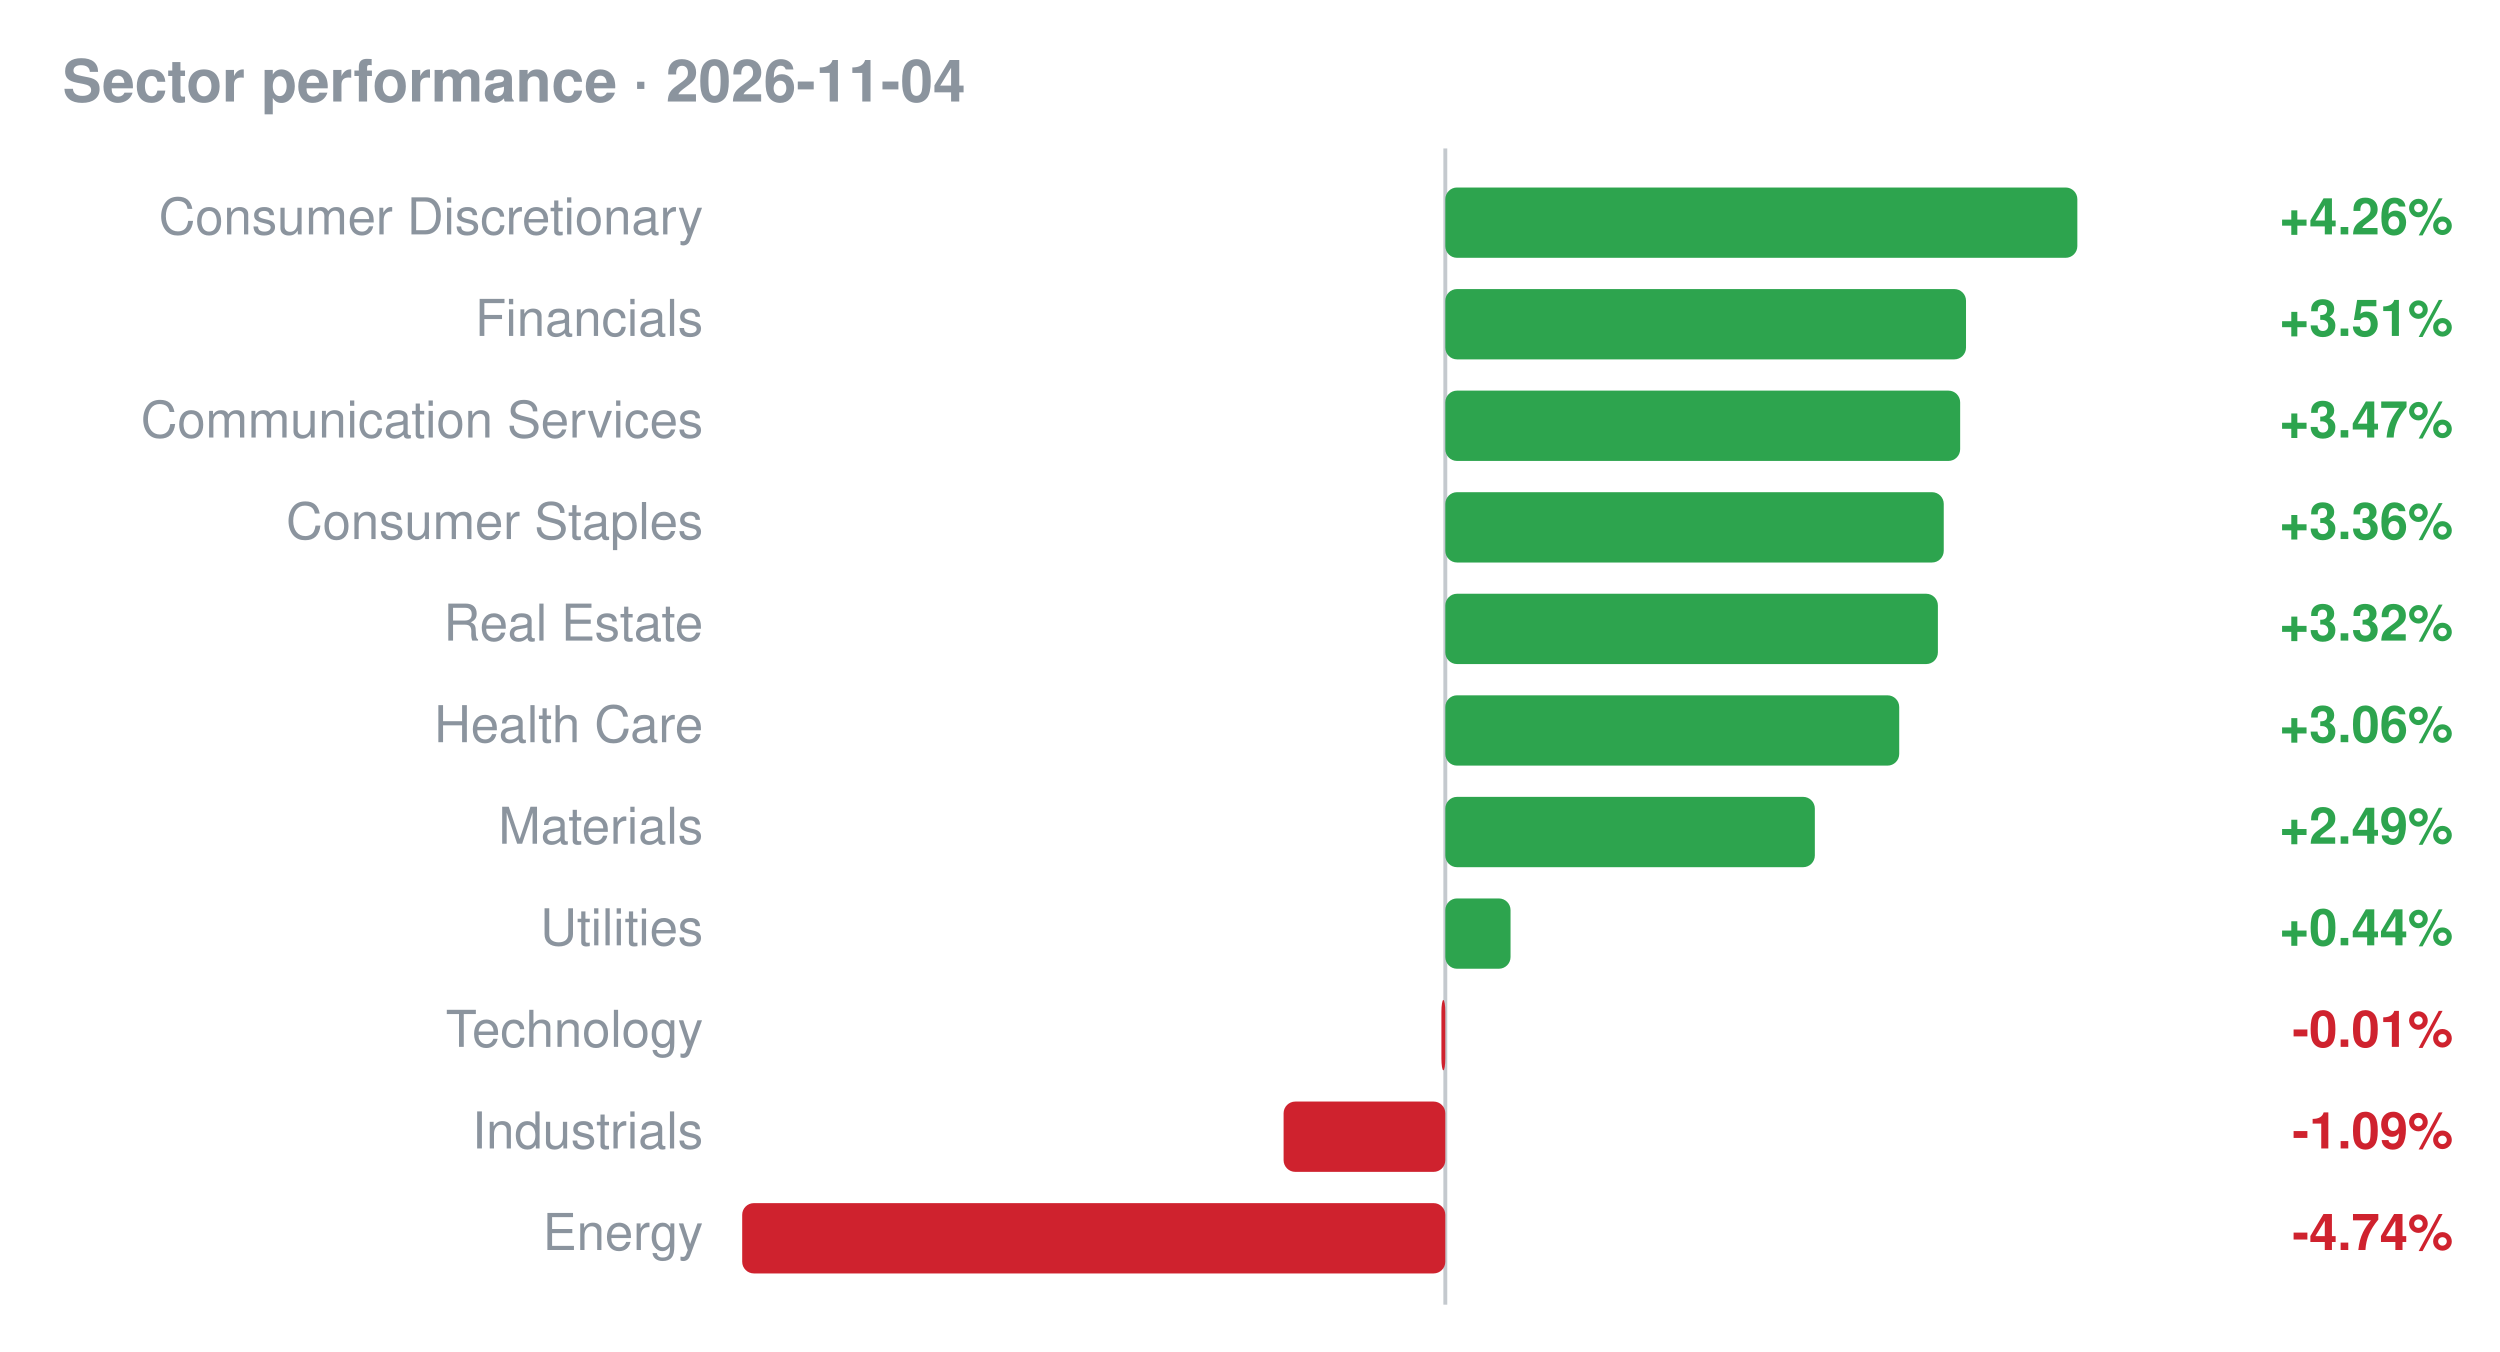
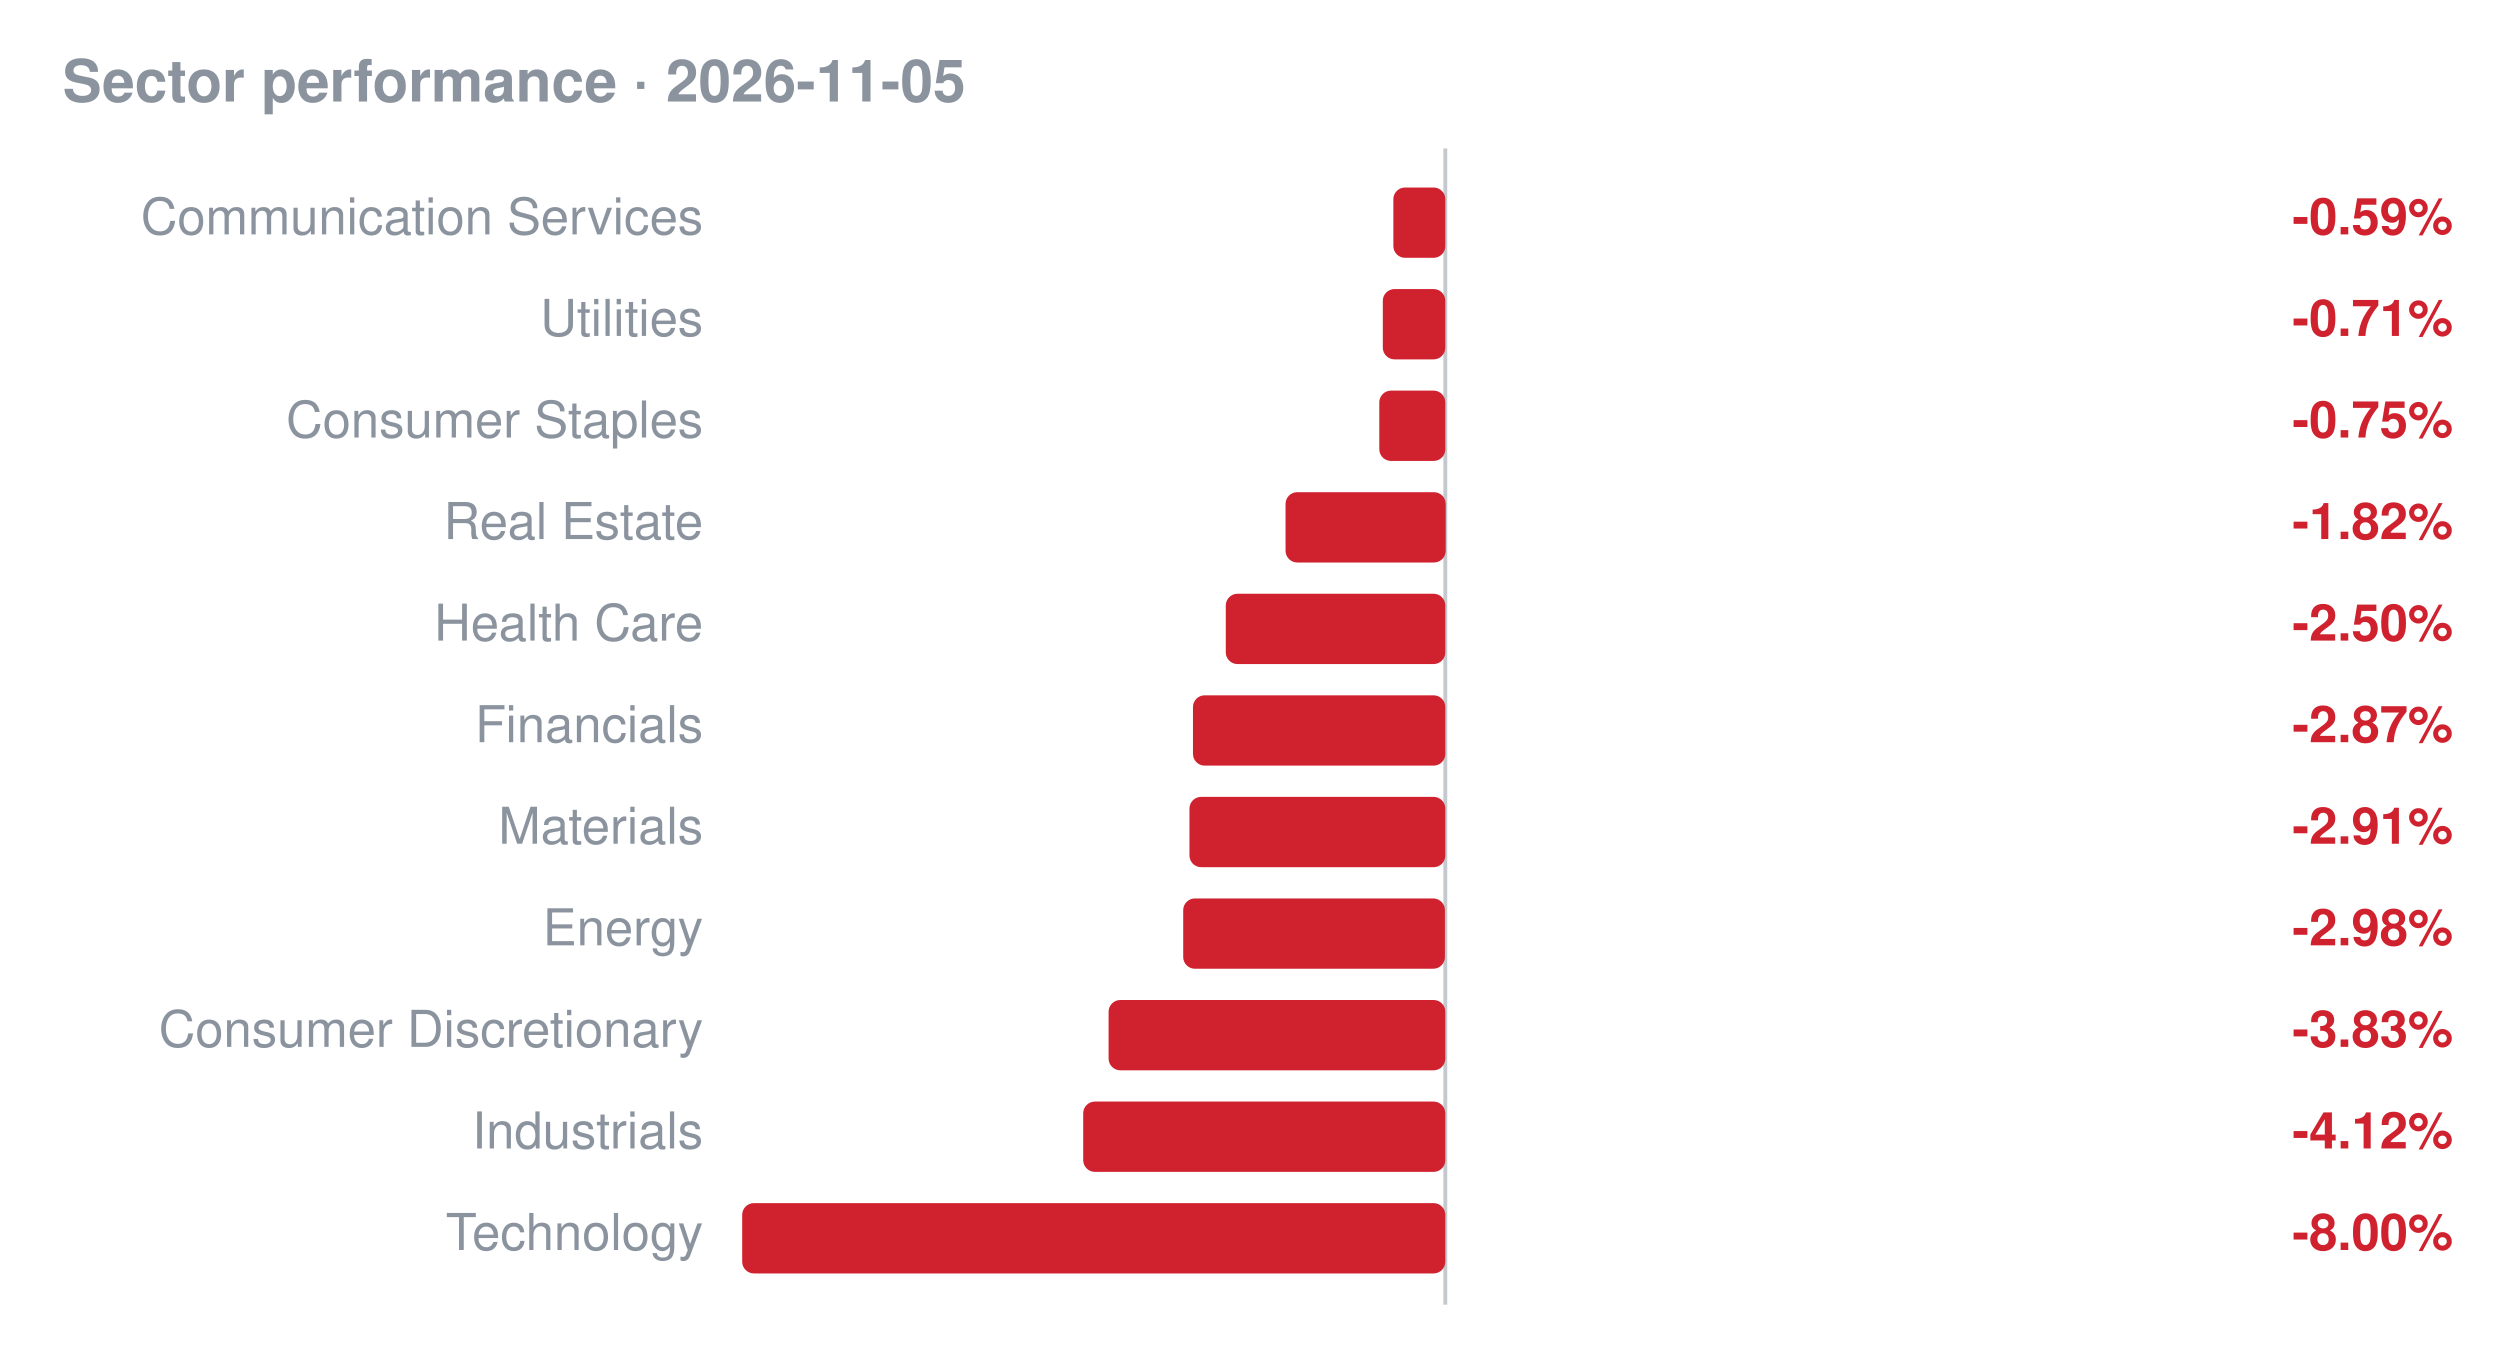
<svg xmlns="http://www.w3.org/2000/svg" width="640" height="346" viewBox="0 0 640 346" font-family="-apple-system,Segoe UI,Helvetica,Arial,sans-serif" font-size="13">
-   <text x="16" y="26" font-size="15" font-weight="600" fill="#8b949e">Sector performance · 2026-11-04</text>
+   <text x="16" y="26" font-size="15" font-weight="600" fill="#8b949e">Sector performance · 2026-11-05</text>
  <line x1="370.0" y1="38" x2="370.0" y2="334" stroke="#8b949e" stroke-opacity="0.5" />
-   <text x="180" y="60" text-anchor="end" fill="#8b949e">Consumer Discretionary</text>
-   <rect x="370.0" y="48" width="161.8" height="18" rx="3" fill="#2da44e" />
-   <text x="628" y="60" text-anchor="end" fill="#2da44e" font-weight="600">+4.26%</text>
-   <text x="180" y="86" text-anchor="end" fill="#8b949e">Financials</text>
-   <rect x="370.0" y="74" width="133.3" height="18" rx="3" fill="#2da44e" />
-   <text x="628" y="86" text-anchor="end" fill="#2da44e" font-weight="600">+3.51%</text>
-   <text x="180" y="112" text-anchor="end" fill="#8b949e">Communication Services</text>
-   <rect x="370.0" y="100" width="131.8" height="18" rx="3" fill="#2da44e" />
-   <text x="628" y="112" text-anchor="end" fill="#2da44e" font-weight="600">+3.47%</text>
-   <text x="180" y="138" text-anchor="end" fill="#8b949e">Consumer Staples</text>
-   <rect x="370.0" y="126" width="127.6" height="18" rx="3" fill="#2da44e" />
-   <text x="628" y="138" text-anchor="end" fill="#2da44e" font-weight="600">+3.36%</text>
-   <text x="180" y="164" text-anchor="end" fill="#8b949e">Real Estate</text>
-   <rect x="370.0" y="152" width="126.1" height="18" rx="3" fill="#2da44e" />
-   <text x="628" y="164" text-anchor="end" fill="#2da44e" font-weight="600">+3.32%</text>
-   <text x="180" y="190" text-anchor="end" fill="#8b949e">Health Care</text>
-   <rect x="370.0" y="178" width="116.2" height="18" rx="3" fill="#2da44e" />
-   <text x="628" y="190" text-anchor="end" fill="#2da44e" font-weight="600">+3.06%</text>
+   <text x="180" y="60" text-anchor="end" fill="#8b949e">Communication Services</text>
+   <rect x="356.7" y="48" width="13.3" height="18" rx="3" fill="#cf222e" />
+   <text x="628" y="60" text-anchor="end" fill="#cf222e" font-weight="600">-0.59%</text>
+   <text x="180" y="86" text-anchor="end" fill="#8b949e">Utilities</text>
+   <rect x="354.0" y="74" width="16.0" height="18" rx="3" fill="#cf222e" />
+   <text x="628" y="86" text-anchor="end" fill="#cf222e" font-weight="600">-0.71%</text>
+   <text x="180" y="112" text-anchor="end" fill="#8b949e">Consumer Staples</text>
+   <rect x="353.1" y="100" width="16.9" height="18" rx="3" fill="#cf222e" />
+   <text x="628" y="112" text-anchor="end" fill="#cf222e" font-weight="600">-0.75%</text>
+   <text x="180" y="138" text-anchor="end" fill="#8b949e">Real Estate</text>
+   <rect x="329.1" y="126" width="41.0" height="18" rx="3" fill="#cf222e" />
+   <text x="628" y="138" text-anchor="end" fill="#cf222e" font-weight="600">-1.82%</text>
+   <text x="180" y="164" text-anchor="end" fill="#8b949e">Health Care</text>
+   <rect x="313.8" y="152" width="56.2" height="18" rx="3" fill="#cf222e" />
+   <text x="628" y="164" text-anchor="end" fill="#cf222e" font-weight="600">-2.50%</text>
+   <text x="180" y="190" text-anchor="end" fill="#8b949e">Financials</text>
+   <rect x="305.4" y="178" width="64.6" height="18" rx="3" fill="#cf222e" />
+   <text x="628" y="190" text-anchor="end" fill="#cf222e" font-weight="600">-2.87%</text>
  <text x="180" y="216" text-anchor="end" fill="#8b949e">Materials</text>
-   <rect x="370.0" y="204" width="94.6" height="18" rx="3" fill="#2da44e" />
-   <text x="628" y="216" text-anchor="end" fill="#2da44e" font-weight="600">+2.49%</text>
-   <text x="180" y="242" text-anchor="end" fill="#8b949e">Utilities</text>
-   <rect x="370.0" y="230" width="16.7" height="18" rx="3" fill="#2da44e" />
-   <text x="628" y="242" text-anchor="end" fill="#2da44e" font-weight="600">+0.44%</text>
-   <text x="180" y="268" text-anchor="end" fill="#8b949e">Technology</text>
-   <rect x="369.0" y="256" width="1.0" height="18" rx="3" fill="#cf222e" />
-   <text x="628" y="268" text-anchor="end" fill="#cf222e" font-weight="600">-0.01%</text>
+   <rect x="304.5" y="204" width="65.5" height="18" rx="3" fill="#cf222e" />
+   <text x="628" y="216" text-anchor="end" fill="#cf222e" font-weight="600">-2.91%</text>
+   <text x="180" y="242" text-anchor="end" fill="#8b949e">Energy</text>
+   <rect x="302.9" y="230" width="67.0" height="18" rx="3" fill="#cf222e" />
+   <text x="628" y="242" text-anchor="end" fill="#cf222e" font-weight="600">-2.98%</text>
+   <text x="180" y="268" text-anchor="end" fill="#8b949e">Consumer Discretionary</text>
+   <rect x="283.8" y="256" width="86.2" height="18" rx="3" fill="#cf222e" />
+   <text x="628" y="268" text-anchor="end" fill="#cf222e" font-weight="600">-3.83%</text>
  <text x="180" y="294" text-anchor="end" fill="#8b949e">Industrials</text>
-   <rect x="328.6" y="282" width="41.4" height="18" rx="3" fill="#cf222e" />
-   <text x="628" y="294" text-anchor="end" fill="#cf222e" font-weight="600">-1.09%</text>
-   <text x="180" y="320" text-anchor="end" fill="#8b949e">Energy</text>
+   <rect x="277.3" y="282" width="92.7" height="18" rx="3" fill="#cf222e" />
+   <text x="628" y="294" text-anchor="end" fill="#cf222e" font-weight="600">-4.12%</text>
+   <text x="180" y="320" text-anchor="end" fill="#8b949e">Technology</text>
  <rect x="190.0" y="308" width="180.0" height="18" rx="3" fill="#cf222e" />
-   <text x="628" y="320" text-anchor="end" fill="#cf222e" font-weight="600">-4.74%</text>
+   <text x="628" y="320" text-anchor="end" fill="#cf222e" font-weight="600">-8.00%</text>
</svg>
